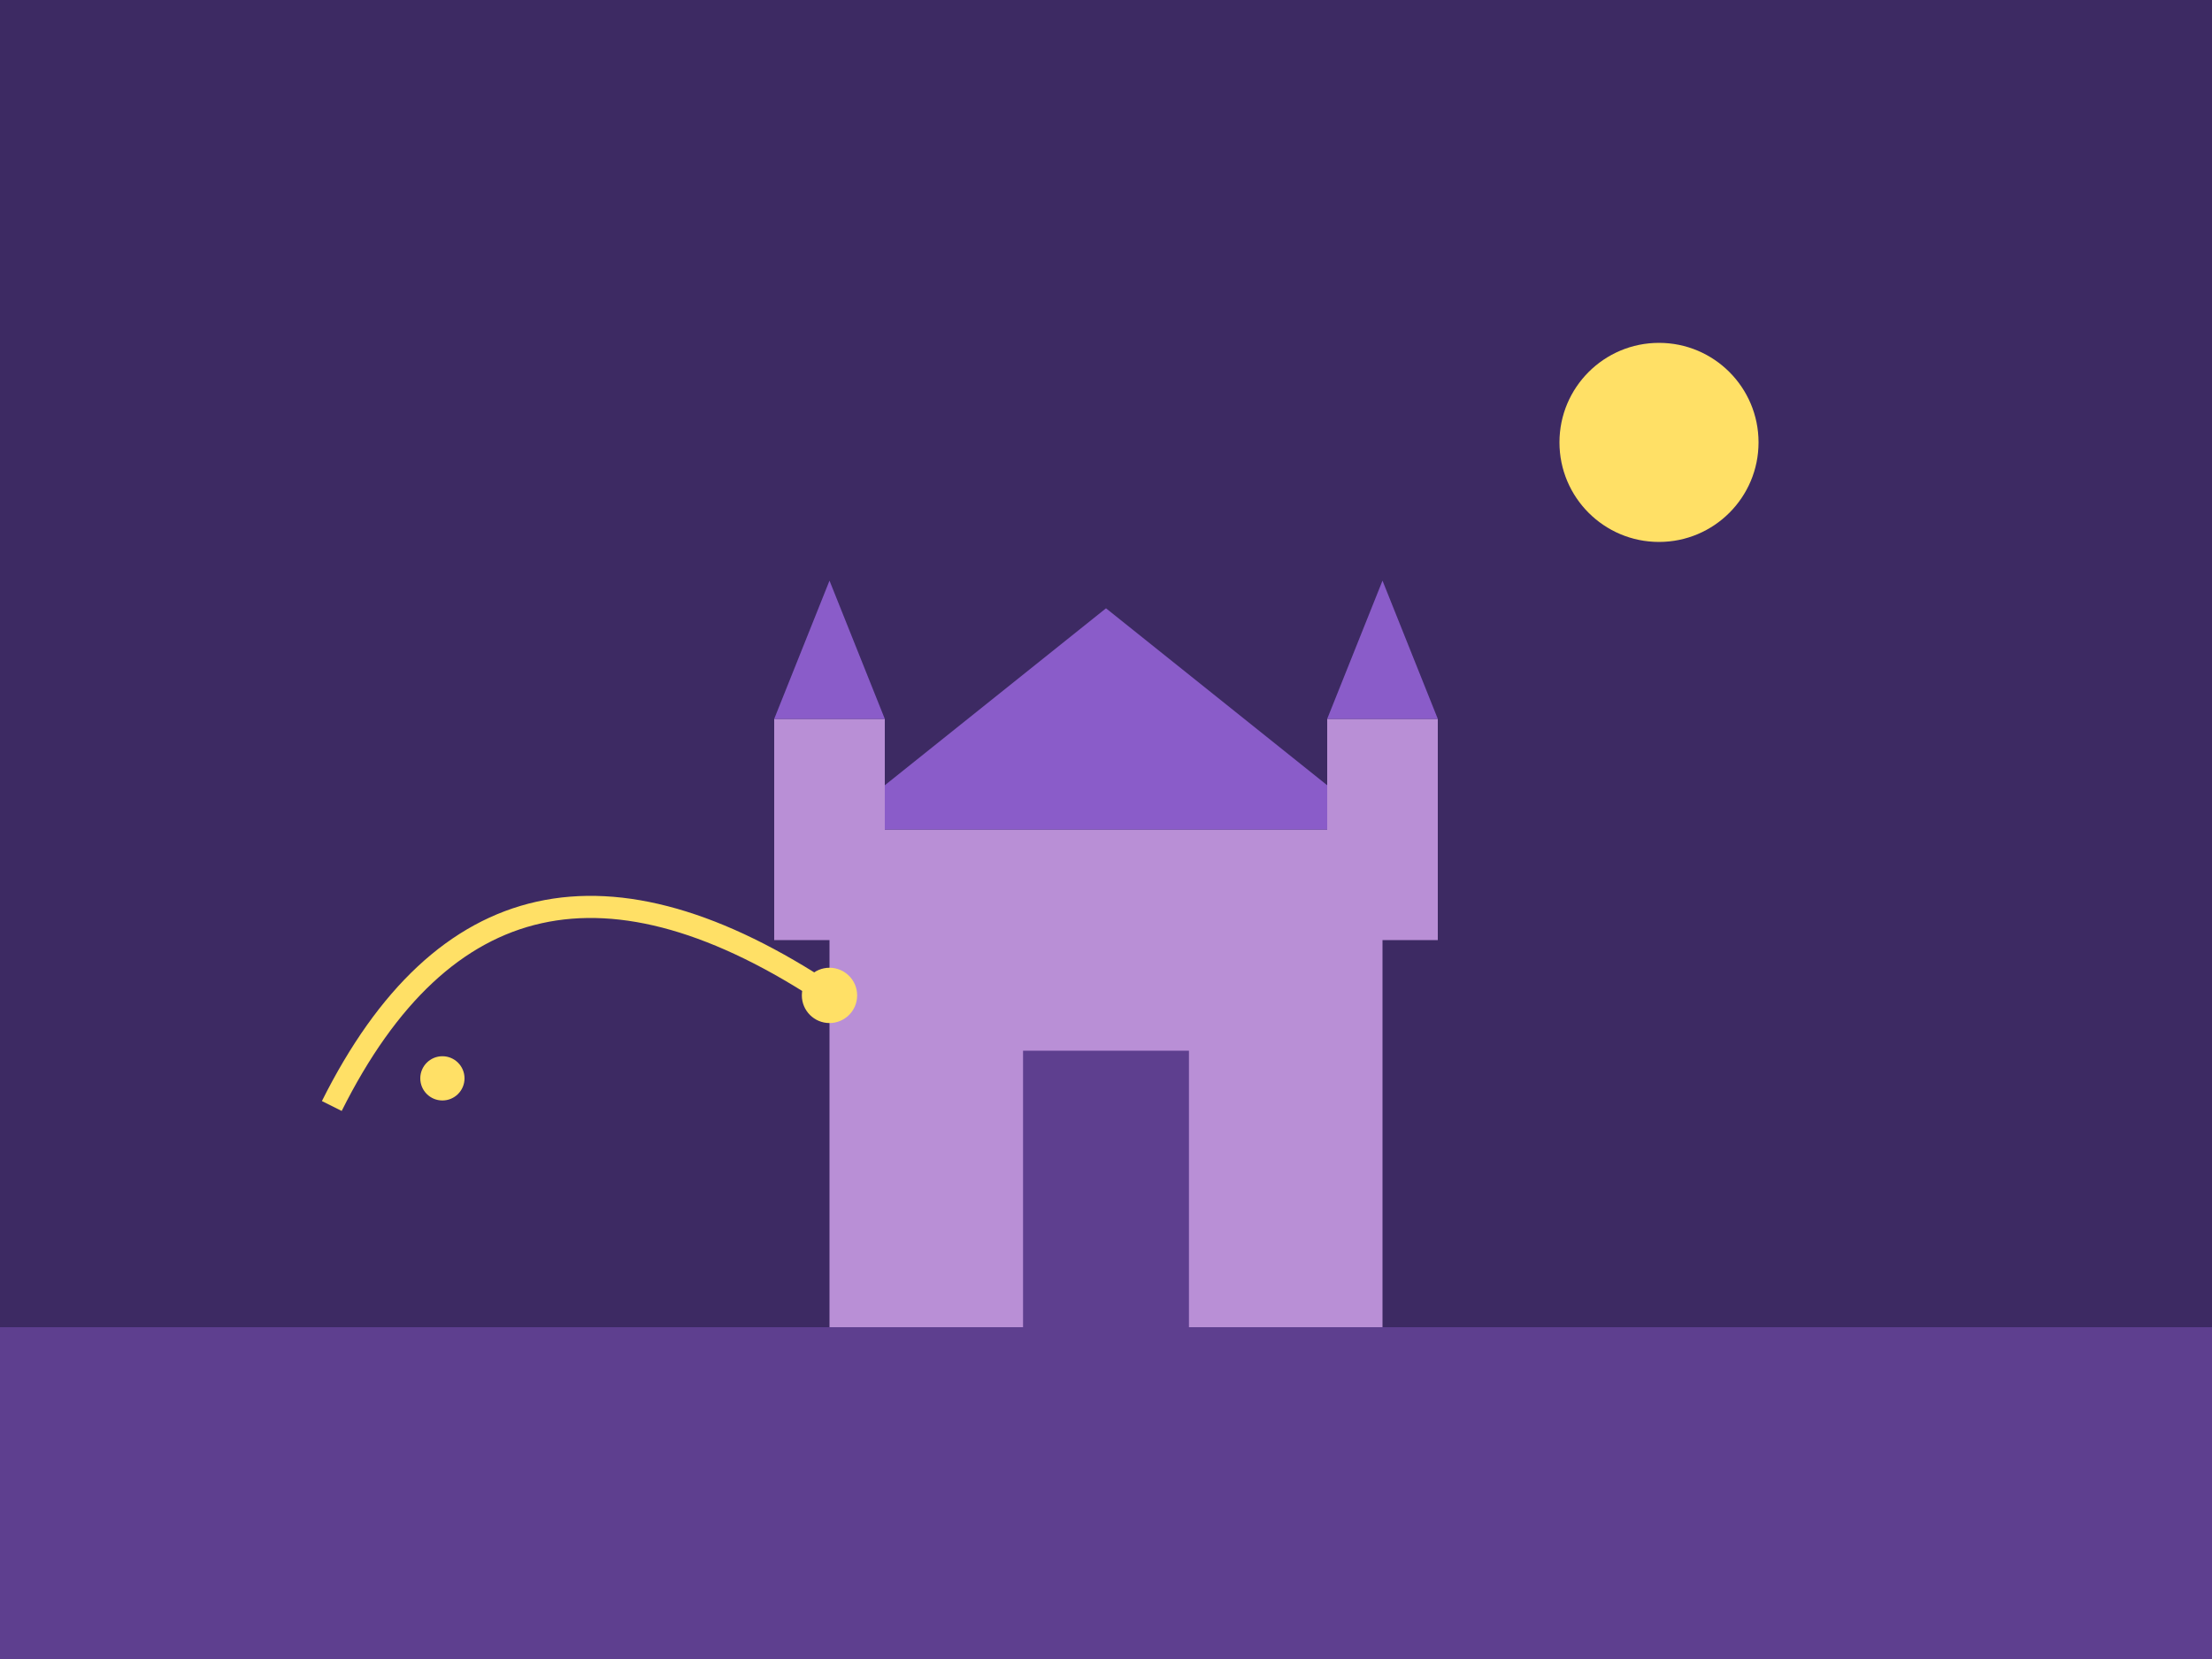
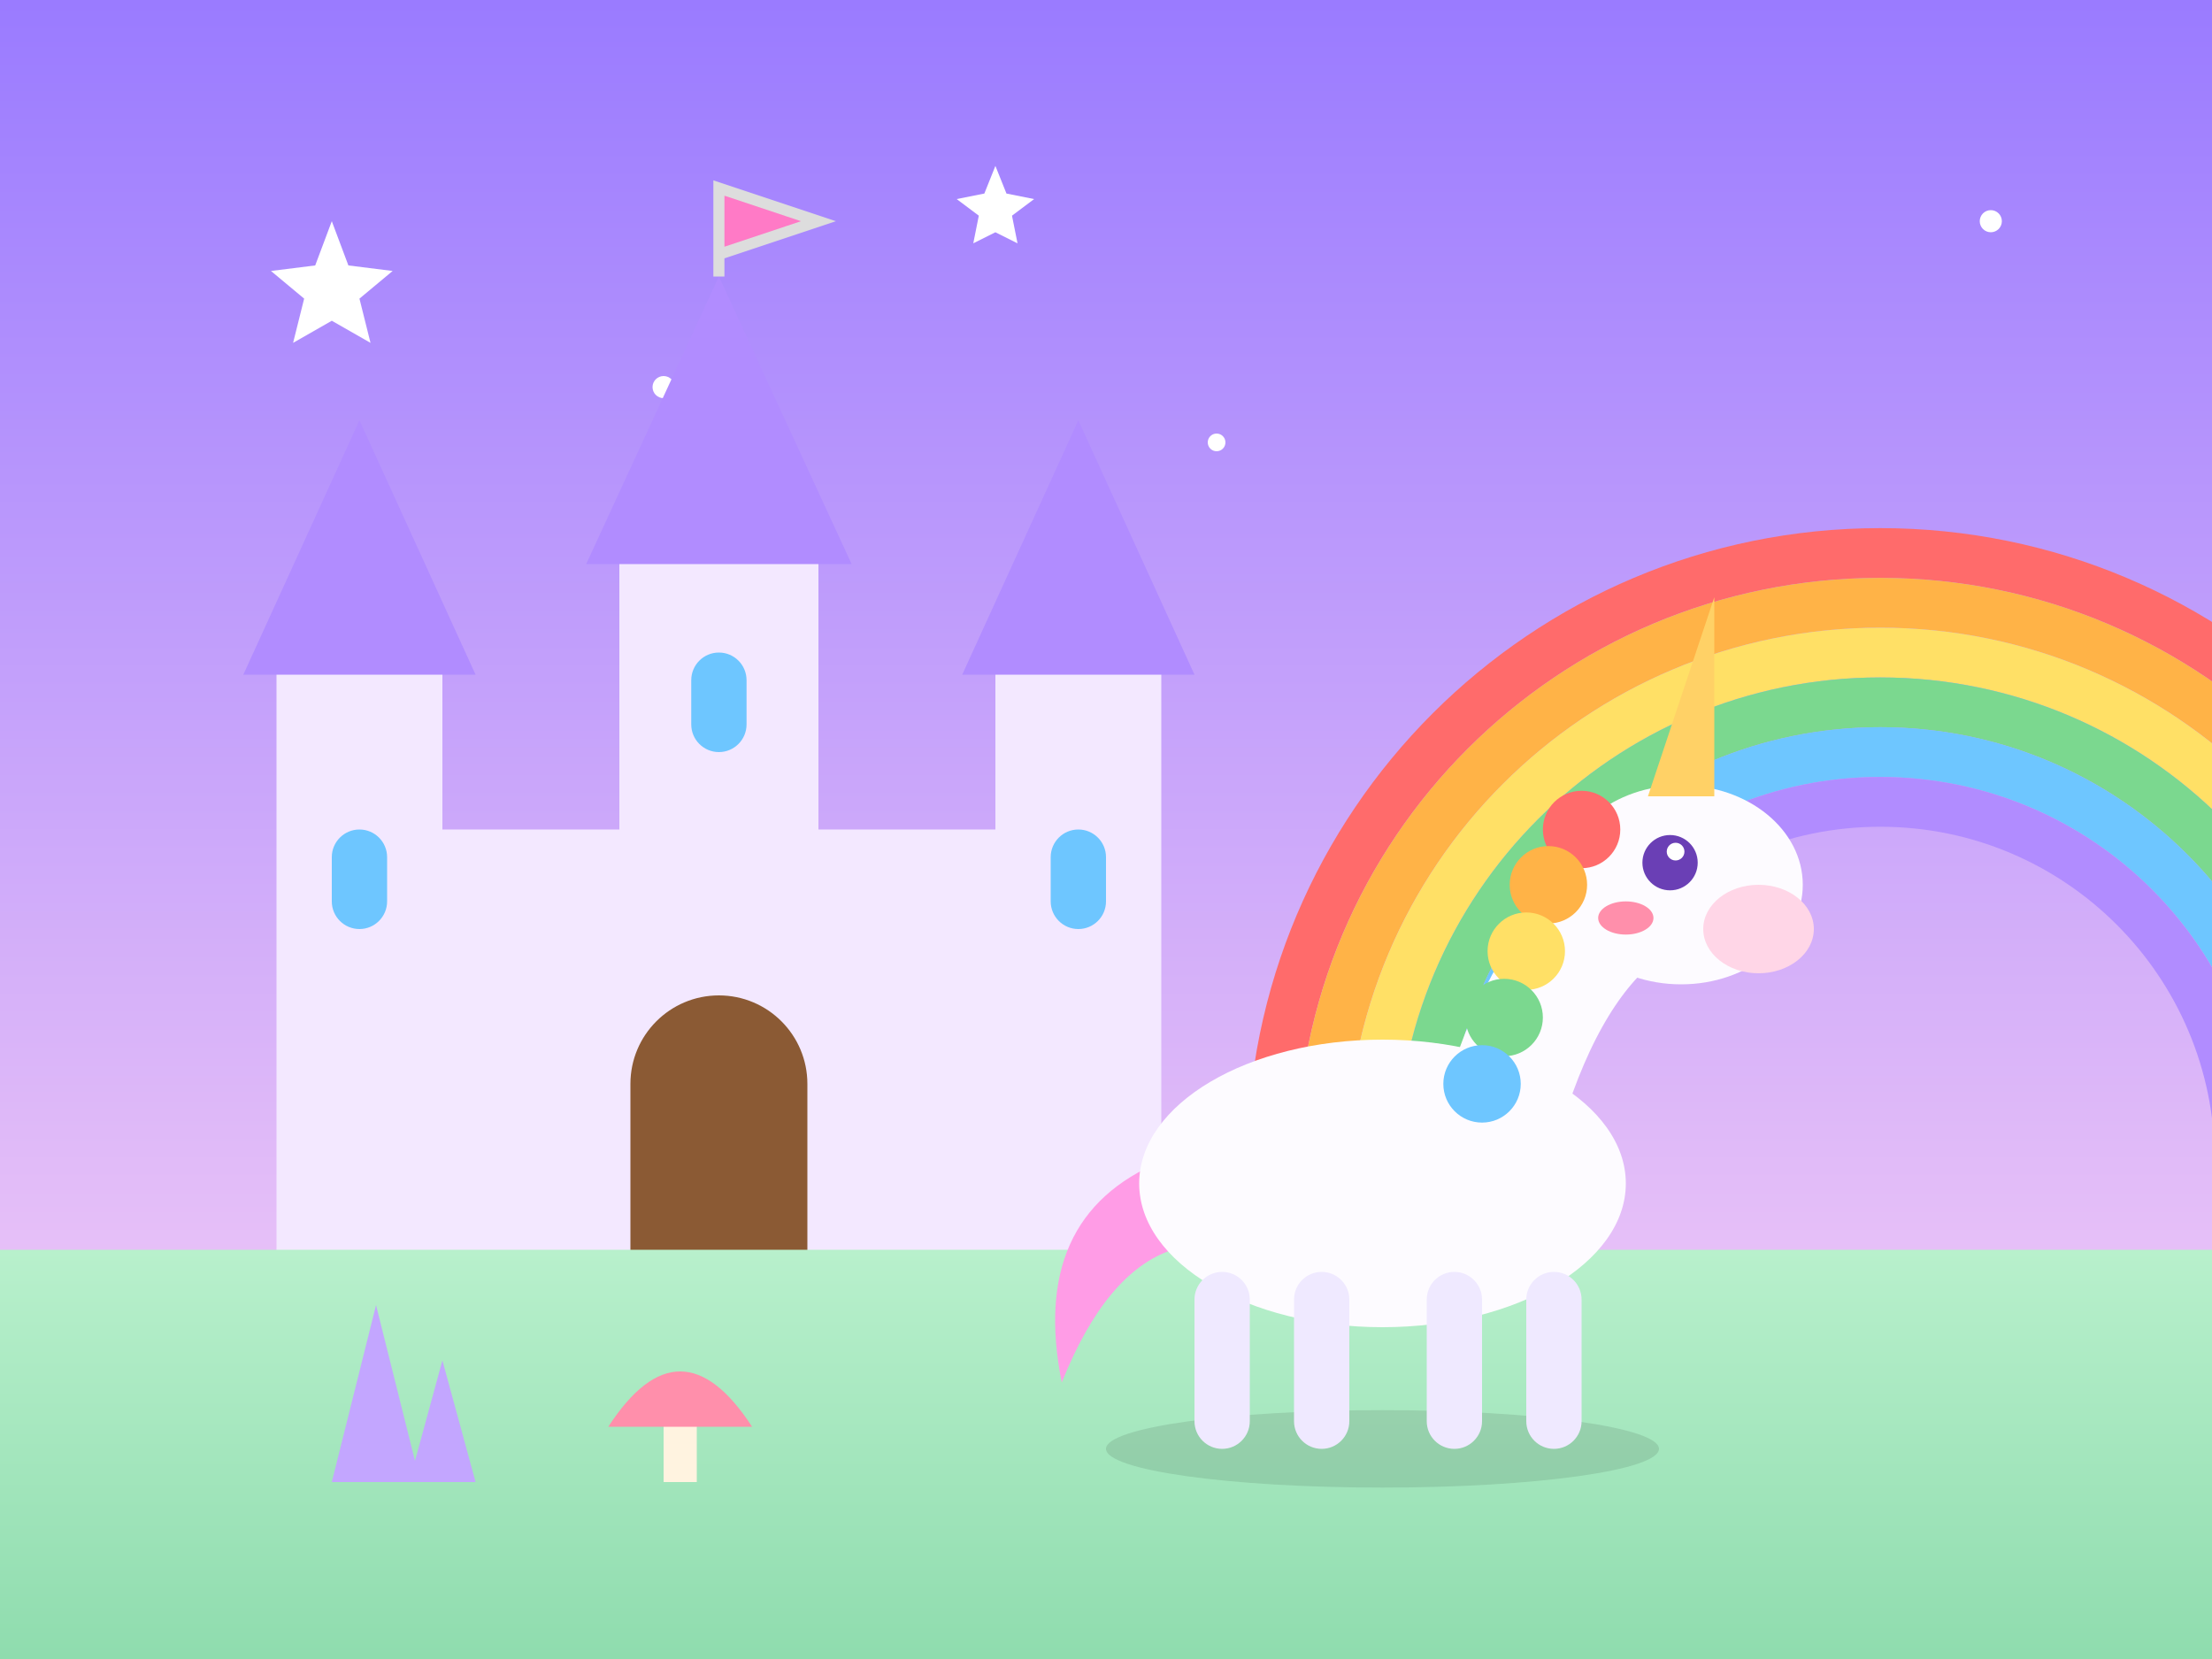
<svg xmlns="http://www.w3.org/2000/svg" viewBox="0 0 400 300">
-   <rect width="400" height="300" fill="#3d2a63" />
-   <rect y="240" width="400" height="60" fill="#5e3f8f" />
+   <defs>
+     <linearGradient id="sky" x1="0" y1="0" x2="0" y2="1">
+       <stop offset="0" stop-color="#9a7bff" />
+       <stop offset="1" stop-color="#ffd6f5" />
+     </linearGradient>
+     <linearGradient id="grass" x1="0" y1="0" x2="0" y2="1">
+       <stop offset="0" stop-color="#b8f0cc" />
+       <stop offset="1" stop-color="#8fdcae" />
+     </linearGradient>
+   </defs>
+   <rect width="400" height="300" fill="url(#sky)" />
+   <g fill="none" stroke-width="9">
+     <path d="M230 210 A110 110 0 0 1 450 210" stroke="#ff6b6b" />
+     <path d="M239 210 A101 101 0 0 1 441 210" stroke="#ffb347" />
+     <path d="M248 210 A92 92 0 0 1 432 210" stroke="#ffe066" />
+     <path d="M257 210 A83 83 0 0 1 423 210" stroke="#7bd88f" />
+     <path d="M266 210 A74 74 0 0 1 414 210" stroke="#6ec6ff" />
+     <path d="M275 210 A65 65 0 0 1 405 210" stroke="#b18cff" />
+   </g>
+   <g fill="#fff">
+     <path d="M60 40 l3 8 8 1 -6 5 2 8 -7 -4 -7 4 2 -8 -6 -5 8 -1z" />
+     <path d="M180 30 l2 5 5 1 -4 3 1 5 -4 -2 -4 2 1 -5 -4 -3 5 -1z" />
+     <circle cx="120" cy="70" r="2" />
+     <circle cx="360" cy="40" r="2" />
+     <circle cx="220" cy="80" r="1.6" />
+   </g>
+   <g transform="translate(40 100)">
+     <rect x="30" y="50" width="120" height="80" fill="#f3e8ff" />
+     <rect x="10" y="20" width="30" height="110" fill="#f3e8ff" />
+     <rect x="140" y="20" width="30" height="110" fill="#f3e8ff" />
+     <rect x="72" y="0" width="36" height="60" fill="#f3e8ff" />
+     <polygon points="4,22 25,-24 46,22" fill="#b18cff" />
+     <polygon points="134,22 155,-24 176,22" fill="#b18cff" />
+     <polygon points="66,2 90,-50 114,2" fill="#b18cff" />
+     <path d="M90 -50 v-16 l18 6 -18 6" fill="#ff7ac6" stroke="#ddd" stroke-width="2" />
+     <path d="M74 130 v-34 a16 16 0 0 1 32 0 v34z" fill="#8b5a34" />
+     <rect x="20" y="50" width="10" height="18" rx="5" fill="#6ec6ff" />
+     <rect x="150" y="50" width="10" height="18" rx="5" fill="#6ec6ff" />
+     <rect x="85" y="18" width="10" height="18" rx="5" fill="#6ec6ff" />
+   </g>
+   <rect y="226" width="400" height="74" fill="url(#grass)" />
+   <g transform="translate(250 240)">
+     <ellipse cx="0" cy="22" rx="50" ry="7" fill="#000" opacity="0.1" />
+     <path d="M-40 -30 Q-64 -20 -58 10 Q-50 -10 -38 -14" fill="#ff9ce6" />
+     <ellipse cx="0" cy="-26" rx="44" ry="26" fill="#fdfbff" />
+     <g fill="#efe9ff">
+       <rect x="-34" y="-10" width="10" height="32" rx="5" />
+       <rect x="-16" y="-10" width="10" height="32" rx="5" />
+       <rect x="8" y="-10" width="10" height="32" rx="5" />
+       <rect x="26" y="-10" width="10" height="32" rx="5" />
+     </g>
+     <path d="M22 -40 Q30 -66 44 -76" stroke="#fdfbff" stroke-width="22" fill="none" stroke-linecap="round" />
+     <ellipse cx="54" cy="-80" rx="22" ry="18" fill="#fdfbff" />
+     <ellipse cx="68" cy="-72" rx="10" ry="8" fill="#ffd6e7" />
+     <polygon points="48,-96 60,-132 60,-96" fill="#ffd166" />
+     <circle cx="52" cy="-84" r="5" fill="#6a3fb5" />
+     <circle cx="53" cy="-86" r="1.6" fill="#fff" />
+     <ellipse cx="44" cy="-74" rx="5" ry="3" fill="#ff8fab" />
+     <g>
+       <circle cx="36" cy="-90" r="7" fill="#ff6b6b" />
+       <circle cx="30" cy="-80" r="7" fill="#ffb347" />
+       <circle cx="26" cy="-68" r="7" fill="#ffe066" />
+       <circle cx="22" cy="-56" r="7" fill="#7bd88f" />
+       <circle cx="18" cy="-44" r="7" fill="#6ec6ff" />
+     </g>
+   </g>
+   <g fill="#c3a6ff">
+     <polygon points="60,268 68,236 76,268" />
+     <polygon points="74,268 80,246 86,268" />
+   </g>
  <g>
-     <rect x="150" y="150" width="100" height="90" fill="#b98fd6" />
-     <polygon points="150,150 200,110 250,150" fill="#8a5cc9" />
-     <rect x="185" y="190" width="30" height="50" fill="#5e3f8f" />
-     <rect x="140" y="130" width="20" height="40" fill="#b98fd6" />
-     <polygon points="140,130 150,105 160,130" fill="#8a5cc9" />
-     <rect x="240" y="130" width="20" height="40" fill="#b98fd6" />
-     <polygon points="240,130 250,105 260,130" fill="#8a5cc9" />
+     <rect x="120" y="256" width="6" height="12" fill="#fff3e0" />
+     <path d="M110 258 Q123 238 136 258Z" fill="#ff8fab" />
  </g>
-   <path d="M60 200 q30 -60 90 -20" stroke="#ffe066" stroke-width="4" fill="none" />
-   <circle cx="150" cy="180" r="5" fill="#ffe066" />
-   <circle cx="80" cy="195" r="4" fill="#ffe066" />
-   <circle cx="300" cy="80" r="18" fill="#ffe066" />
</svg>
